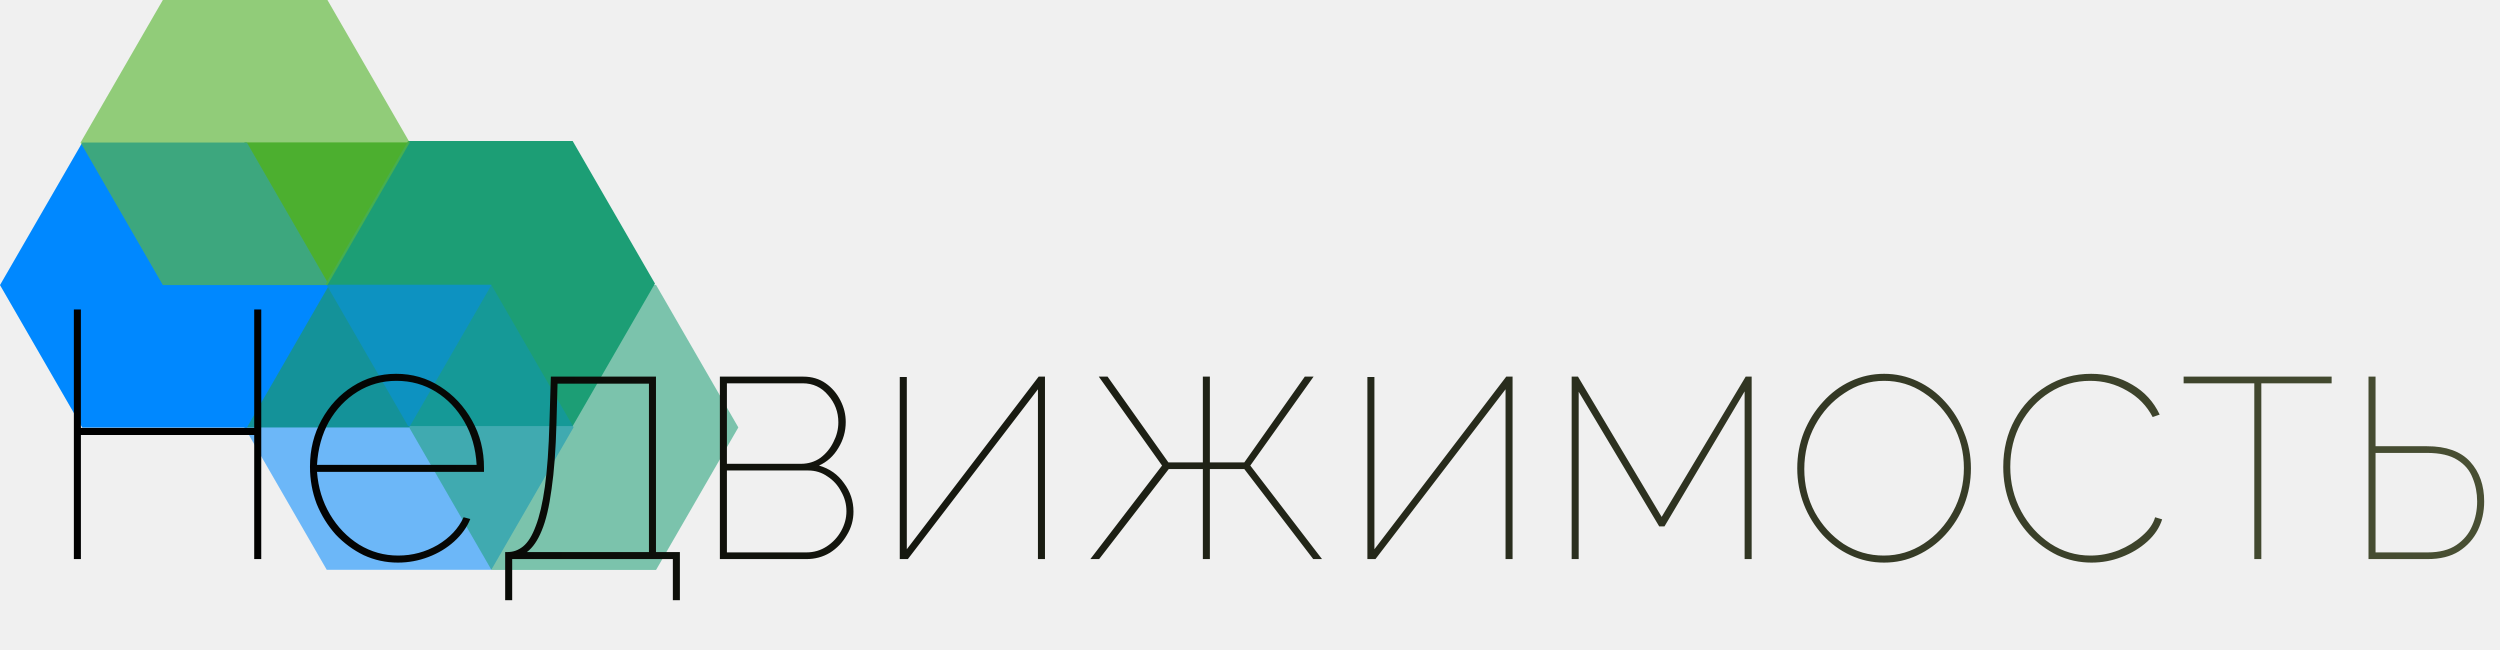
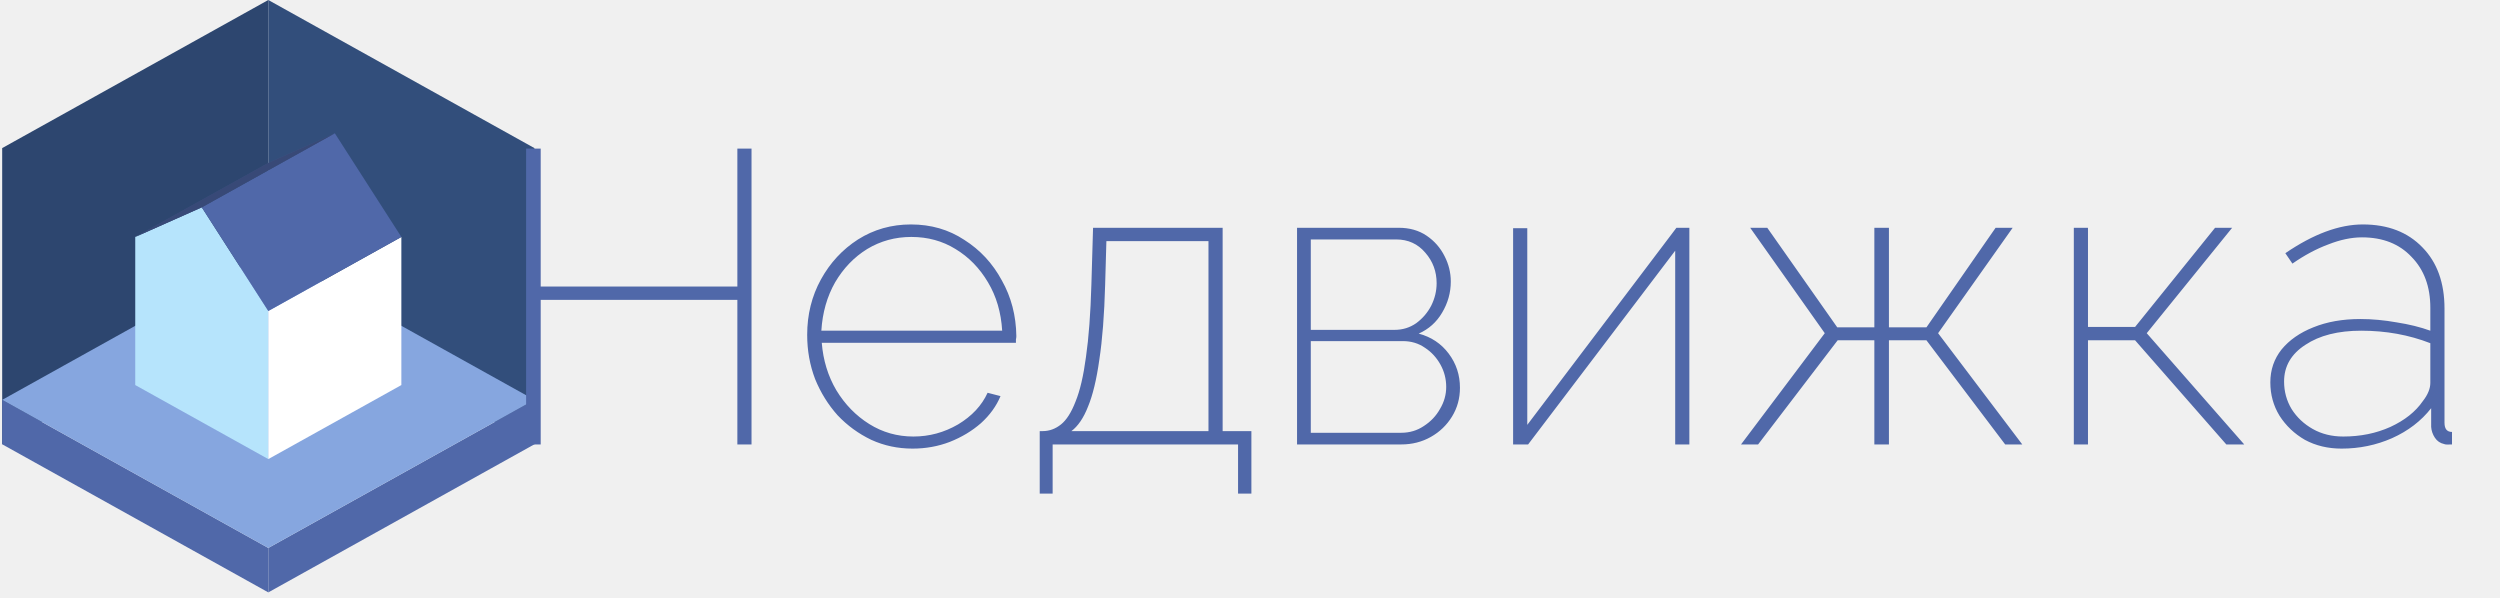
- <svg xmlns="http://www.w3.org/2000/svg" width="200" height="52" viewBox="0 0 200 52" fill="none">
-   <path d="M19.572 34.197H32.738L39.321 22.795L32.738 11.392H19.572L12.989 22.795L19.572 34.197Z" fill="#2C9E1C" />
-   <path d="M0 22.806L6.583 34.209H19.749L26.332 22.806L19.749 11.404H6.583L0 22.806Z" fill="#0088FF" />
-   <path d="M32.648 11.282L26.065 22.684L32.648 34.087H45.814L52.397 22.684L45.814 11.282H32.648Z" fill="#1C9E75" />
-   <path d="M39.305 22.78H26.139L19.557 34.182L26.139 45.584H39.305L45.889 34.182L39.305 22.78Z" fill="#0088FF" fill-opacity="0.55" />
-   <path d="M52.484 22.792H39.318L32.734 34.194L39.318 45.596H52.484L59.067 34.194L52.484 22.792Z" fill="#1C9E75" fill-opacity="0.55" />
-   <path d="M26.195 0H13.028L6.445 11.403L13.028 22.805H26.195L32.778 11.403L26.195 0Z" fill="#5FB839" fill-opacity="0.65" />
-   <path d="M20.9 24.758V44.727H20.337V34.798H6.472V44.727H5.909V24.758H6.472V34.236H20.337V24.758H20.9ZM31.83 45.008C30.873 45.008 29.964 44.811 29.102 44.417C28.258 44.005 27.508 43.452 26.852 42.758C26.214 42.045 25.708 41.23 25.333 40.311C24.977 39.373 24.798 38.38 24.798 37.33C24.798 35.961 25.108 34.714 25.727 33.589C26.345 32.464 27.17 31.573 28.202 30.917C29.252 30.242 30.414 29.905 31.689 29.905C32.983 29.905 34.155 30.242 35.205 30.917C36.273 31.592 37.127 32.502 37.764 33.645C38.402 34.77 38.72 36.036 38.72 37.442V37.752H25.361C25.455 39.008 25.802 40.142 26.401 41.155C27.002 42.167 27.78 42.973 28.736 43.573C29.692 44.155 30.733 44.445 31.858 44.445C32.983 44.445 34.033 44.164 35.008 43.602C35.983 43.02 36.677 42.28 37.089 41.38L37.623 41.52C37.361 42.177 36.93 42.777 36.33 43.32C35.748 43.845 35.064 44.258 34.277 44.558C33.489 44.858 32.673 45.008 31.83 45.008ZM25.361 37.189H38.13C38.055 35.877 37.727 34.723 37.145 33.73C36.564 32.717 35.805 31.92 34.867 31.339C33.93 30.758 32.88 30.467 31.717 30.467C30.573 30.467 29.533 30.758 28.595 31.339C27.658 31.92 26.898 32.717 26.317 33.73C25.755 34.742 25.436 35.895 25.361 37.189ZM40.413 48.017V44.164H40.61C41.06 44.164 41.472 44.014 41.847 43.714C42.241 43.395 42.578 42.852 42.86 42.083C43.16 41.314 43.403 40.264 43.591 38.933C43.778 37.583 43.9 35.877 43.956 33.814L44.069 30.13H52.478V44.164H54.391V48.017H53.828V44.727H40.975V48.017H40.413ZM42.156 44.164H51.916V30.692H44.603L44.519 33.814C44.463 35.952 44.331 37.723 44.125 39.13C43.938 40.536 43.675 41.642 43.338 42.448C43.019 43.236 42.625 43.808 42.156 44.164ZM57.59 44.727V30.13H64.256C64.95 30.13 65.55 30.308 66.056 30.664C66.562 31.02 66.956 31.48 67.237 32.042C67.518 32.586 67.659 33.158 67.659 33.758C67.659 34.508 67.462 35.202 67.068 35.839C66.693 36.477 66.178 36.945 65.522 37.245C66.365 37.489 67.031 37.958 67.518 38.652C68.025 39.327 68.278 40.086 68.278 40.93C68.278 41.605 68.1 42.233 67.743 42.814C67.406 43.395 66.956 43.864 66.393 44.22C65.831 44.558 65.203 44.727 64.509 44.727H57.59ZM58.153 37.105H64.059C64.659 37.105 65.184 36.945 65.634 36.627C66.084 36.289 66.431 35.867 66.675 35.361C66.937 34.855 67.068 34.33 67.068 33.786C67.068 32.961 66.796 32.239 66.253 31.62C65.728 30.983 65.043 30.664 64.2 30.664H58.153V37.105ZM58.153 44.192H64.509C65.109 44.192 65.653 44.033 66.14 43.714C66.628 43.395 67.012 42.983 67.293 42.477C67.575 41.97 67.715 41.445 67.715 40.902C67.715 40.339 67.575 39.814 67.293 39.327C67.031 38.82 66.665 38.417 66.197 38.117C65.746 37.798 65.231 37.639 64.65 37.639H58.153V44.192ZM71.982 44.727V30.158H72.545V43.939L83.092 30.13H83.598V44.727H83.035V31.142L72.629 44.727H71.982ZM87.228 44.727L92.965 37.245L87.903 30.13H88.606L93.471 36.992H96.228V30.13H96.79V36.992H99.546L104.384 30.13H105.087L100.024 37.245L105.762 44.727H105.059L99.546 37.527H96.79V44.727H96.228V37.527H93.499L87.931 44.727H87.228ZM109.391 44.727V30.158H109.953V43.939L120.5 30.13H121.006V44.727H120.444V31.142L110.037 44.727H109.391ZM125.733 44.727V30.13H126.239L132.933 41.352L139.655 30.13H140.133V44.727H139.57V31.311L133.158 42.111H132.736L126.295 31.339V44.727H125.733ZM150.727 45.008C149.771 45.008 148.871 44.811 148.027 44.417C147.183 44.023 146.443 43.48 145.805 42.786C145.168 42.073 144.671 41.267 144.315 40.367C143.958 39.448 143.78 38.483 143.78 37.47C143.78 36.439 143.958 35.473 144.315 34.573C144.69 33.655 145.196 32.848 145.833 32.155C146.471 31.442 147.212 30.889 148.055 30.495C148.899 30.102 149.79 29.905 150.727 29.905C151.665 29.905 152.555 30.102 153.399 30.495C154.243 30.889 154.983 31.442 155.621 32.155C156.258 32.848 156.755 33.655 157.112 34.573C157.487 35.473 157.674 36.439 157.674 37.47C157.674 38.483 157.496 39.448 157.14 40.367C156.783 41.267 156.277 42.073 155.621 42.786C154.983 43.48 154.243 44.023 153.399 44.417C152.574 44.811 151.683 45.008 150.727 45.008ZM144.343 37.527C144.343 38.783 144.624 39.936 145.187 40.986C145.768 42.036 146.537 42.88 147.493 43.517C148.468 44.136 149.537 44.445 150.699 44.445C151.862 44.445 152.93 44.127 153.905 43.489C154.88 42.852 155.658 41.998 156.24 40.93C156.821 39.861 157.112 38.698 157.112 37.442C157.112 36.186 156.821 35.033 156.24 33.983C155.658 32.914 154.88 32.061 153.905 31.423C152.949 30.786 151.89 30.467 150.727 30.467C149.583 30.467 148.524 30.795 147.549 31.452C146.574 32.089 145.796 32.942 145.215 34.011C144.633 35.08 144.343 36.252 144.343 37.527ZM167.319 45.008C166.363 45.008 165.454 44.811 164.591 44.417C163.747 44.005 162.997 43.452 162.341 42.758C161.685 42.045 161.169 41.23 160.794 40.311C160.438 39.392 160.26 38.408 160.26 37.358C160.26 35.952 160.569 34.686 161.188 33.561C161.807 32.436 162.65 31.545 163.719 30.889C164.788 30.233 165.979 29.905 167.291 29.905C168.51 29.905 169.607 30.195 170.582 30.777C171.557 31.339 172.288 32.136 172.775 33.167L172.213 33.364C171.744 32.464 171.06 31.761 170.16 31.255C169.26 30.73 168.275 30.467 167.207 30.467C166.025 30.467 164.947 30.777 163.972 31.395C163.016 31.995 162.247 32.82 161.666 33.87C161.104 34.902 160.822 36.064 160.822 37.358C160.822 38.633 161.113 39.814 161.694 40.902C162.275 41.97 163.054 42.833 164.029 43.489C165.004 44.127 166.072 44.445 167.235 44.445C168.004 44.445 168.754 44.305 169.485 44.023C170.216 43.723 170.844 43.339 171.369 42.87C171.913 42.402 172.26 41.905 172.41 41.38L172.972 41.548C172.766 42.205 172.372 42.795 171.791 43.32C171.21 43.845 170.525 44.258 169.738 44.558C168.969 44.858 168.163 45.008 167.319 45.008ZM180.344 44.727V30.664H174.69V30.13H186.531V30.664H180.906V44.727H180.344ZM189.481 44.727V30.13H190.044V35.698H194.15C195.705 35.698 196.859 36.111 197.609 36.936C198.359 37.761 198.734 38.82 198.734 40.114C198.734 40.939 198.564 41.708 198.229 42.42C197.891 43.114 197.385 43.677 196.709 44.108C196.053 44.52 195.219 44.727 194.206 44.727H189.481ZM190.044 44.192H194.206C195.162 44.192 195.932 43.995 196.512 43.602C197.094 43.208 197.516 42.702 197.777 42.083C198.041 41.464 198.172 40.808 198.172 40.114C198.172 39.439 198.049 38.811 197.807 38.23C197.58 37.63 197.178 37.152 196.596 36.795C196.016 36.42 195.2 36.233 194.15 36.233H190.044V44.192Z" fill="url(#paint0_linear_13_2)" />
-   <defs>
-     <linearGradient id="paint0_linear_13_2" x1="-1.467" y1="30.443" x2="361.113" y2="57.839" gradientUnits="userSpaceOnUse">
-       <stop offset="0.059" />
-       <stop offset="1" stop-color="#8B9862" />
-     </linearGradient>
-   </defs>
+ <svg xmlns="http://www.w3.org/2000/svg" width="180" height="43" viewBox="0 0 180 43" fill="none">
+   <path fill-rule="evenodd" clip-rule="evenodd" d="M0.158 10.663L19.318 0V21.326L0.158 31.989V10.663Z" fill="#324E7B" />
+   <path opacity="0.1" fill-rule="evenodd" clip-rule="evenodd" d="M0.158 10.663L19.318 0V21.326L0.158 31.989V10.663Z" fill="black" />
+   <path fill-rule="evenodd" clip-rule="evenodd" d="M38.478 10.663L19.318 0V21.326L38.478 31.989V10.663Z" fill="#324E7B" />
+   <path fill-rule="evenodd" clip-rule="evenodd" d="M19.318 39.453L38.478 28.79V31.989L19.318 42.652V39.453Z" fill="#5068A9" />
+   <path fill-rule="evenodd" clip-rule="evenodd" d="M19.318 39.453L0.158 28.79V31.989L19.318 42.652V39.453Z" fill="#5068A9" />
+   <path fill-rule="evenodd" clip-rule="evenodd" d="M19.318 18.127L0.158 28.79L19.318 39.453L38.478 28.79L19.318 18.127Z" fill="#86A6DF" />
+   <path fill-rule="evenodd" clip-rule="evenodd" d="M19.318 22.392L14.527 14.928L9.738 17.061V27.724L19.318 33.055V22.392Z" fill="#B6E4FC" />
+   <path fill-rule="evenodd" clip-rule="evenodd" d="M19.318 22.392L28.898 17.061V27.724L19.318 33.055V22.392Z" fill="white" />
+   <path fill-rule="evenodd" clip-rule="evenodd" d="M14.528 14.928L24.108 9.597L28.898 17.061L19.318 22.392L14.528 14.928Z" fill="#5068A9" />
+   <path fill-rule="evenodd" clip-rule="evenodd" d="M9.738 17.061L19.317 11.729L24.108 9.597L14.528 14.928L9.738 17.061Z" fill="#5068A9" />
+   <path fill-rule="evenodd" clip-rule="evenodd" d="M9.738 17.061L19.317 11.729L24.108 9.597L14.528 14.928L9.738 17.061Z" fill="black" fill-opacity="0.3" />
+   <path d="M54.11 10.7V32H53.09V21.59H38.93V32H37.88V10.7H38.93V20.63H53.09V10.7H54.11ZM65.707 32.3C64.647 32.3 63.657 32.09 62.737 31.67C61.817 31.23 61.007 30.64 60.307 29.9C59.627 29.14 59.087 28.27 58.687 27.29C58.307 26.29 58.117 25.23 58.117 24.11C58.117 22.65 58.447 21.32 59.107 20.12C59.767 18.92 60.657 17.96 61.777 17.24C62.917 16.52 64.187 16.16 65.587 16.16C67.027 16.16 68.307 16.53 69.427 17.27C70.567 17.99 71.467 18.96 72.127 20.18C72.807 21.38 73.157 22.72 73.177 24.2C73.177 24.28 73.167 24.36 73.147 24.44C73.147 24.52 73.147 24.6 73.147 24.68H59.167C59.267 25.94 59.617 27.08 60.217 28.1C60.837 29.12 61.627 29.93 62.587 30.53C63.547 31.13 64.607 31.43 65.767 31.43C66.907 31.43 67.977 31.14 68.977 30.56C69.977 29.96 70.687 29.2 71.107 28.28L72.037 28.52C71.737 29.24 71.267 29.89 70.627 30.47C69.987 31.03 69.237 31.48 68.377 31.82C67.537 32.14 66.647 32.3 65.707 32.3ZM59.137 23.81H72.157C72.077 22.49 71.737 21.33 71.137 20.33C70.537 19.31 69.757 18.51 68.797 17.93C67.857 17.35 66.797 17.06 65.617 17.06C64.457 17.06 63.397 17.35 62.437 17.93C61.497 18.51 60.727 19.31 60.127 20.33C59.547 21.35 59.217 22.51 59.137 23.81ZM74.86 35.54V31.04H75.07C75.55 31.04 75.99 30.88 76.39 30.56C76.79 30.24 77.14 29.69 77.44 28.91C77.76 28.13 78.01 27.06 78.19 25.7C78.39 24.32 78.52 22.58 78.58 20.48L78.7 16.4H88.03V31.04H90.1V35.54H89.14V32H75.79V35.54H74.86ZM77.14 31.04H87.01V17.36H79.66L79.57 20.51C79.51 22.67 79.37 24.47 79.15 25.91C78.95 27.33 78.68 28.45 78.34 29.27C78.02 30.09 77.62 30.68 77.14 31.04ZM93.387 32V16.4H100.707C101.487 16.4 102.157 16.59 102.717 16.97C103.277 17.35 103.707 17.84 104.007 18.44C104.307 19.02 104.457 19.63 104.457 20.27C104.457 21.07 104.247 21.82 103.827 22.52C103.427 23.2 102.867 23.7 102.147 24.02C103.047 24.26 103.767 24.74 104.307 25.46C104.847 26.18 105.117 27 105.117 27.92C105.117 28.68 104.927 29.37 104.547 29.99C104.167 30.61 103.657 31.1 103.017 31.46C102.377 31.82 101.667 32 100.887 32H93.387ZM94.377 23.75H100.407C100.987 23.75 101.507 23.59 101.967 23.27C102.427 22.93 102.787 22.51 103.047 22.01C103.307 21.49 103.437 20.95 103.437 20.39C103.437 19.55 103.167 18.82 102.627 18.2C102.087 17.56 101.387 17.24 100.527 17.24H94.377V23.75ZM94.377 31.16H100.887C101.487 31.16 102.027 31 102.507 30.68C103.007 30.36 103.397 29.95 103.677 29.45C103.977 28.95 104.127 28.42 104.127 27.86C104.127 27.28 103.987 26.74 103.707 26.24C103.427 25.74 103.057 25.34 102.597 25.04C102.137 24.72 101.607 24.56 101.007 24.56H94.377V31.16ZM108.944 32V16.43H109.964V30.59L120.704 16.4H121.634V32H120.614V18.05L110.024 32H108.944ZM125.353 32L131.383 23.99L126.013 16.4H127.243L132.283 23.57H134.953V16.4H136.003V23.57H138.703L143.683 16.4H144.913L139.543 23.99L145.603 32H144.373L138.703 24.5H136.003V32H134.953V24.5H132.313L126.583 32H125.353ZM149.315 32V16.4H150.335V23.54H153.725L159.485 16.4H160.715L154.565 23.99L161.585 32H160.295L153.725 24.5H150.335V32H149.315ZM163.464 27.53C163.464 26.63 163.734 25.84 164.274 25.16C164.834 24.48 165.594 23.95 166.554 23.57C167.534 23.17 168.664 22.97 169.944 22.97C170.784 22.97 171.654 23.05 172.554 23.21C173.454 23.35 174.264 23.55 174.984 23.81V22.16C174.984 20.64 174.534 19.42 173.634 18.5C172.754 17.56 171.564 17.09 170.064 17.09C169.304 17.09 168.494 17.26 167.634 17.6C166.774 17.92 165.914 18.38 165.054 18.98L164.544 18.23C166.564 16.85 168.424 16.16 170.124 16.16C171.924 16.16 173.354 16.71 174.414 17.81C175.474 18.89 176.004 20.36 176.004 22.22V30.44C176.004 30.88 176.184 31.1 176.544 31.1V32C176.244 32.02 176.054 32.01 175.974 31.97C175.694 31.91 175.474 31.76 175.314 31.52C175.154 31.28 175.064 31.02 175.044 30.74V29.39C174.324 30.31 173.384 31.03 172.224 31.55C171.084 32.05 169.874 32.3 168.594 32.3C167.614 32.3 166.734 32.09 165.954 31.67C165.194 31.23 164.584 30.65 164.124 29.93C163.684 29.21 163.464 28.41 163.464 27.53ZM174.444 28.88C174.804 28.42 174.984 27.98 174.984 27.56V24.71C173.444 24.11 171.784 23.81 170.004 23.81C168.344 23.81 167.004 24.15 165.984 24.83C164.964 25.49 164.454 26.37 164.454 27.47C164.454 28.19 164.634 28.85 164.994 29.45C165.374 30.05 165.884 30.53 166.524 30.89C167.164 31.25 167.894 31.43 168.714 31.43C169.954 31.43 171.084 31.2 172.104 30.74C173.144 30.26 173.924 29.64 174.444 28.88Z" fill="#5068A9" />
</svg>
